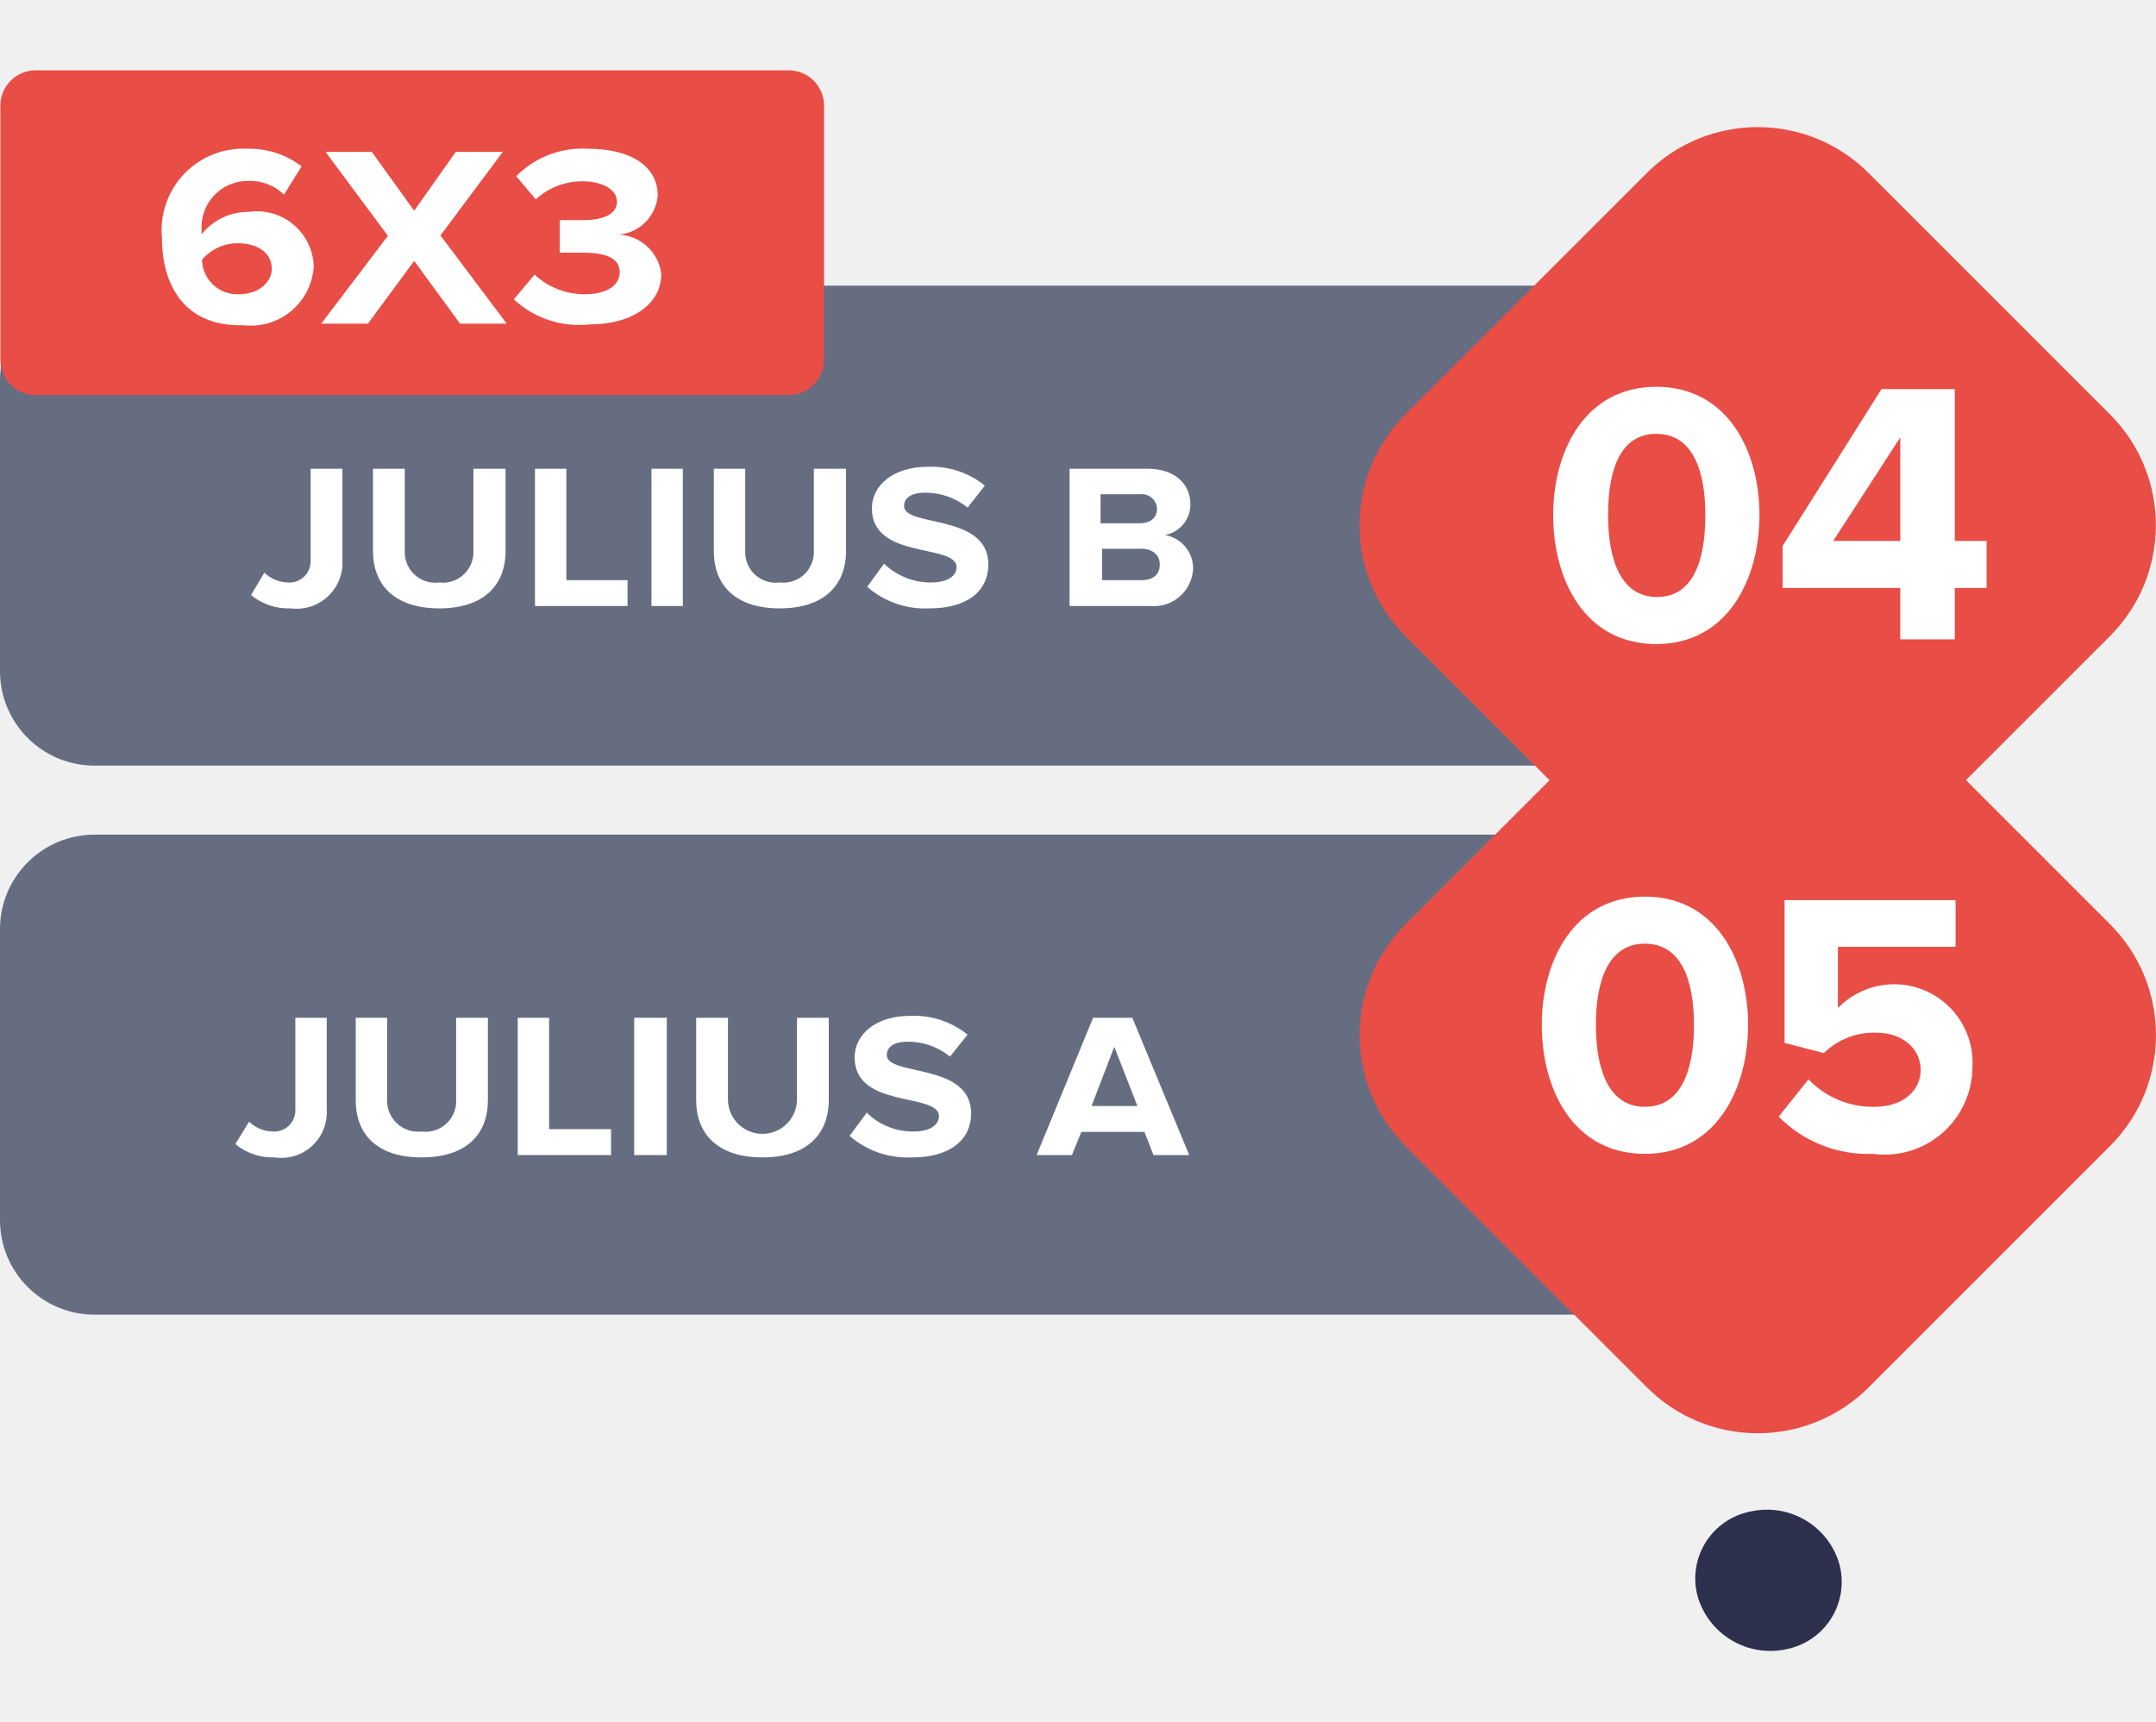
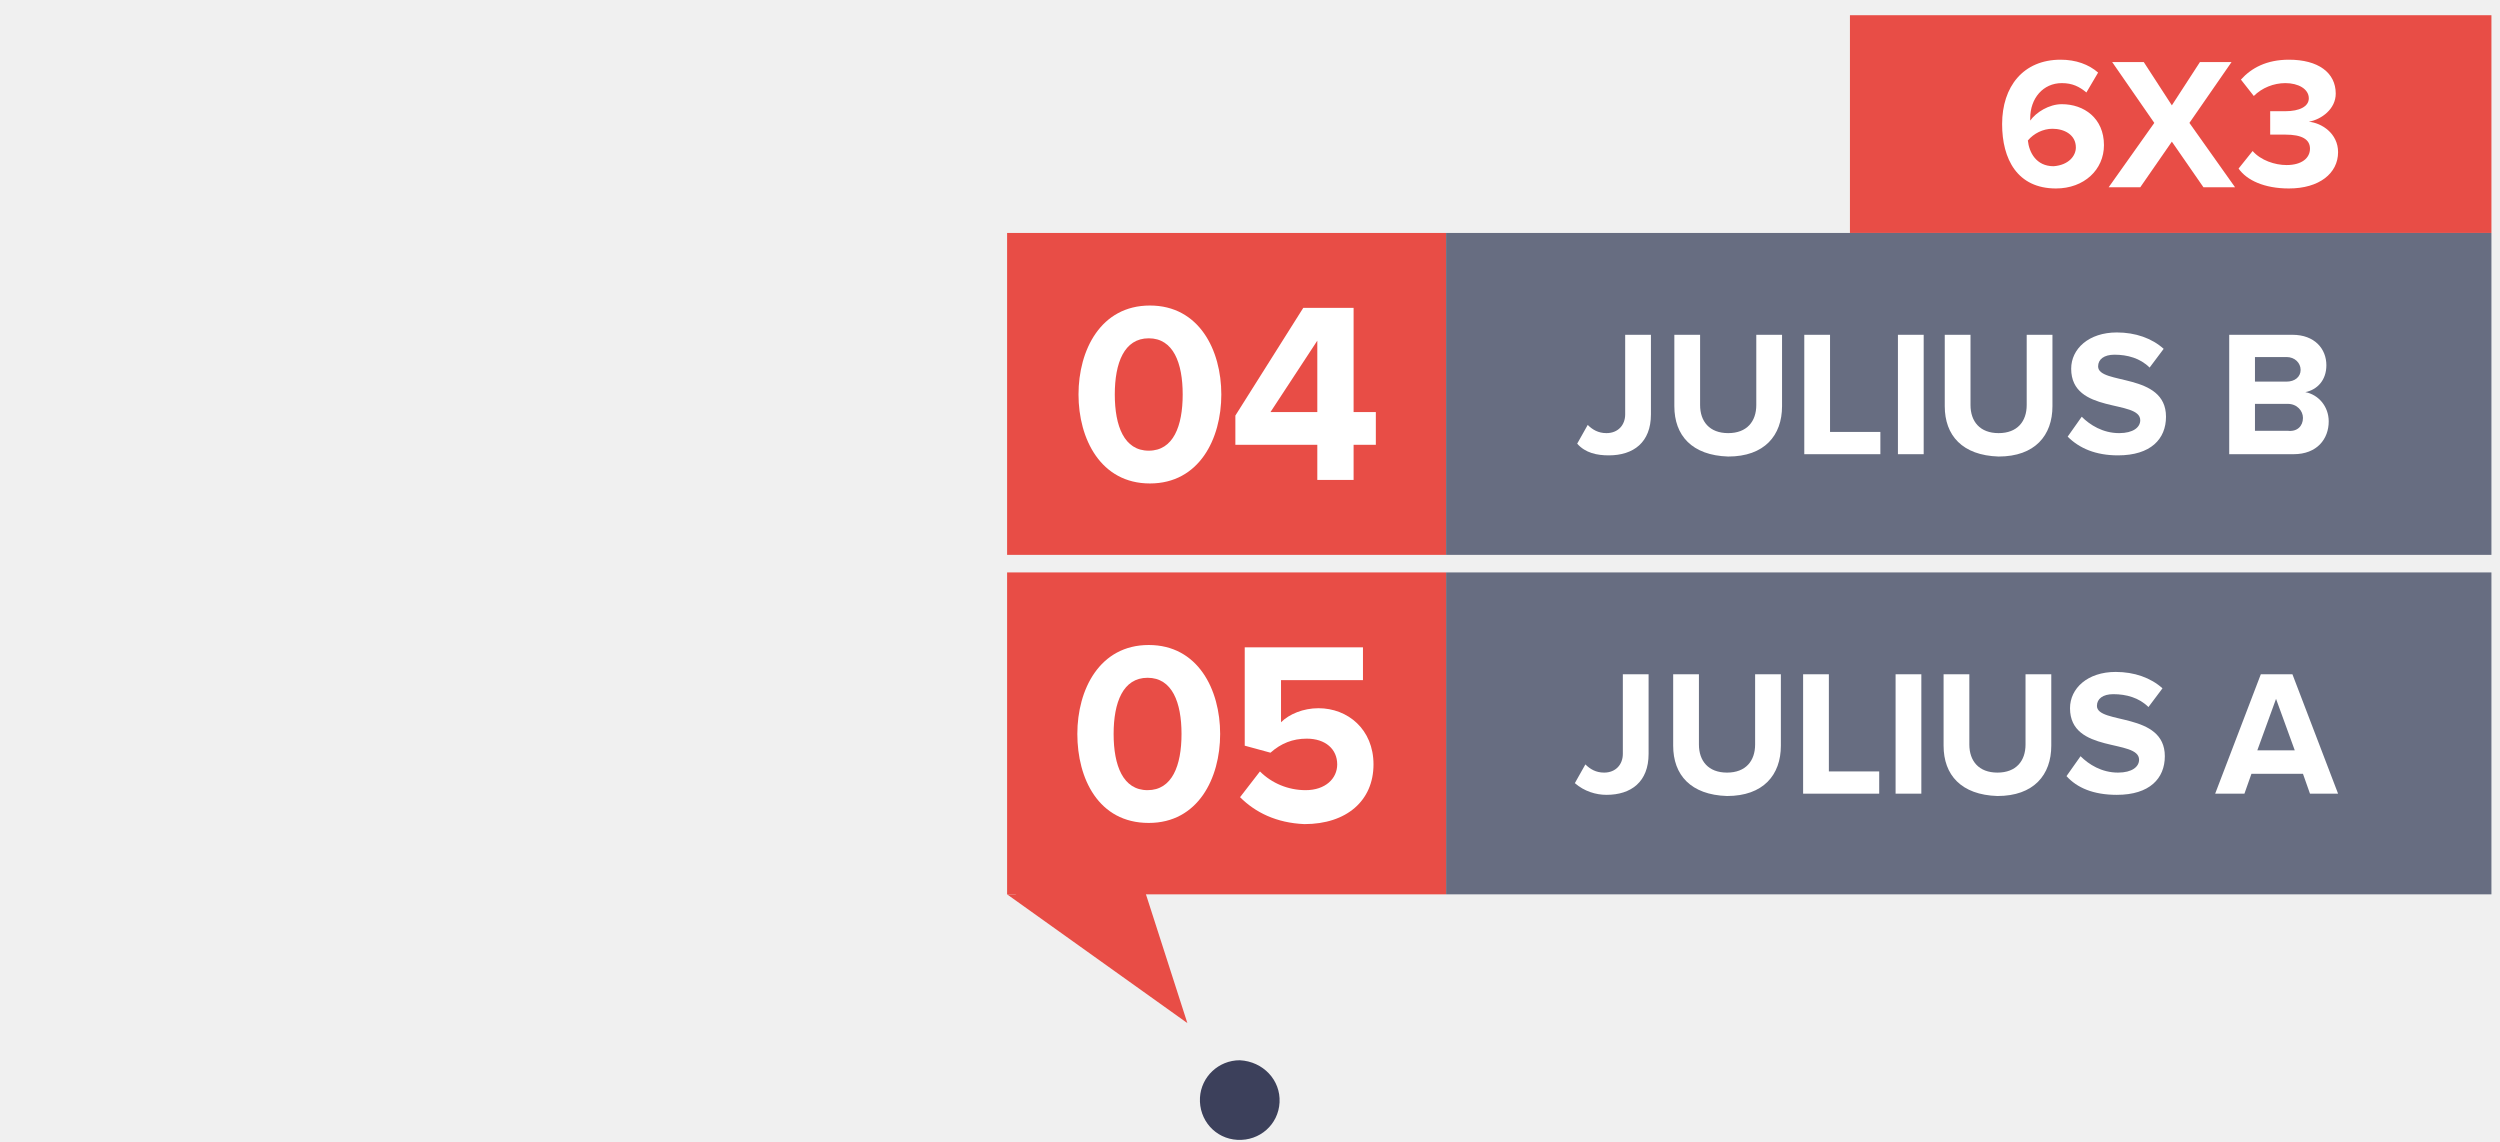
- <svg xmlns="http://www.w3.org/2000/svg" width="120" height="95.826" viewBox="0 0 54.97 40.31">
-   <defs>
-     <style>.cls-1{fill:#676d81;}.cls-2{fill:#fff;}.cls-3{fill:#e84d46;}.cls-4{fill:#2d314e;}</style>
-   </defs>
-   <g id="Layer_2" data-name="Layer 2">
-     <g id="Layer_1-2" data-name="Layer 1">
-       <rect class="cls-1" y="19.49" width="43" height="12.24" rx="2.41" />
-       <path class="cls-2" d="M6,27.38l.35-.57a.9.9,0,0,0,.6.25.54.54,0,0,0,.58-.56V24.16h.8v2.35A1.16,1.16,0,0,1,7,27.72,1.49,1.49,0,0,1,6,27.38Z" />
-       <path class="cls-2" d="M9.07,26.26v-2.1h.8v2.08a.79.79,0,0,0,.88.82.78.78,0,0,0,.88-.82V24.16h.81v2.1c0,.86-.54,1.46-1.69,1.46S9.07,27.12,9.07,26.26Z" />
-       <path class="cls-2" d="M13.2,27.66v-3.5H14V27h1.58v.66Z" />
-       <path class="cls-2" d="M16.17,27.66v-3.5H17v3.5Z" />
-       <path class="cls-2" d="M17.75,26.26v-2.1h.81v2.08a.88.88,0,0,0,1.76,0V24.16h.81v2.1c0,.86-.55,1.46-1.69,1.46S17.75,27.12,17.75,26.26Z" />
-       <path class="cls-2" d="M21.66,27.17l.44-.59a1.67,1.67,0,0,0,1.19.48c.44,0,.65-.18.65-.39,0-.61-2.15-.18-2.15-1.5,0-.58.53-1.06,1.42-1.06a2.18,2.18,0,0,1,1.46.48l-.45.56a1.67,1.67,0,0,0-1.09-.38c-.33,0-.52.13-.52.34,0,.55,2.15.18,2.15,1.49,0,.64-.5,1.12-1.5,1.12A2.26,2.26,0,0,1,21.66,27.17Z" />
-       <path class="cls-2" d="M29.41,27.66l-.23-.59H27.57l-.24.59h-.9l1.44-3.5h1l1.45,3.5Zm-1-2.76-.58,1.51H29Z" />
-       <rect class="cls-1" y="5.49" width="43" height="12.24" rx="2.41" />
-       <path class="cls-2" d="M6.4,13.38l.34-.57a.9.9,0,0,0,.6.25.54.54,0,0,0,.58-.56V10.16h.81v2.35a1.17,1.17,0,0,1-1.32,1.21A1.49,1.49,0,0,1,6.4,13.38Z" />
-       <path class="cls-2" d="M9.51,12.26v-2.1h.81v2.08a.78.78,0,0,0,.88.82.78.78,0,0,0,.87-.82V10.16h.82v2.1c0,.86-.55,1.46-1.69,1.46S9.51,13.12,9.51,12.26Z" />
-       <path class="cls-2" d="M13.64,13.66v-3.5h.8V13H16v.66Z" />
-       <path class="cls-2" d="M16.61,13.66v-3.5h.8v3.5Z" />
-       <path class="cls-2" d="M18.2,12.26v-2.1H19v2.08a.78.78,0,0,0,.88.82.78.78,0,0,0,.87-.82V10.16h.82v2.1c0,.86-.55,1.46-1.69,1.46S18.2,13.12,18.2,12.26Z" />
-       <path class="cls-2" d="M22.11,13.17l.43-.59a1.71,1.71,0,0,0,1.19.48c.45,0,.66-.18.66-.39,0-.61-2.16-.18-2.16-1.5,0-.58.54-1.06,1.42-1.06a2.16,2.16,0,0,1,1.46.48l-.44.56a1.7,1.7,0,0,0-1.09-.38c-.34,0-.53.13-.53.34,0,.55,2.15.18,2.15,1.49,0,.64-.49,1.12-1.5,1.12A2.24,2.24,0,0,1,22.11,13.17Z" />
-       <path class="cls-2" d="M27.27,13.66v-3.5h2c.71,0,1.08.42,1.08.89a.79.79,0,0,1-.65.8.86.86,0,0,1,.72.86,1,1,0,0,1-1.09.95Zm2.23-2.48a.39.39,0,0,0-.44-.37h-1v.74h1C29.33,11.55,29.5,11.41,29.5,11.18Zm.07,1.42c0-.22-.16-.4-.47-.4h-1V13h1C29.4,13,29.57,12.86,29.57,12.6Z" />
-       <rect class="cls-3" x="36.47" y="3.25" width="16.7" height="16.7" rx="4" transform="translate(4.92 35.09) rotate(-45)" />
-       <path class="cls-2" d="M39.6,11.34c0-1.63.81-3.27,2.63-3.27s2.63,1.64,2.63,3.27-.81,3.29-2.63,3.29S39.6,13,39.6,11.34Zm3.88,0c0-1.17-.34-2.07-1.25-2.07S41,10.17,41,11.34s.34,2.09,1.25,2.09S43.48,12.52,43.48,11.34Z" />
-       <path class="cls-2" d="M48.45,14.51V13.2h-3V12.13l2.52-4h1.87V12h.81V13.2h-.81v1.31Zm0-5.15L46.74,12h1.71Z" />
-       <path class="cls-4" d="M43.28,38.9a1.74,1.74,0,0,1,1.35-2.15A1.92,1.92,0,0,1,46.9,38.1a1.75,1.75,0,0,1-1.35,2.16,1.93,1.93,0,0,1-2.27-1.36" />
-       <rect class="cls-3" x="0.01" width="21" height="8.28" rx="0.9" />
-       <path class="cls-2" d="M4.13,4.28A2.08,2.08,0,0,1,6.31,2a2.17,2.17,0,0,1,1.38.45l-.45.72a1.24,1.24,0,0,0-.93-.35A1.18,1.18,0,0,0,5.14,4.08a.34.34,0,0,0,0,.1,1.52,1.52,0,0,1,1.2-.57A1.45,1.45,0,0,1,8,5a1.61,1.61,0,0,1-1.8,1.5C4.73,6.54,4.13,5.51,4.13,4.28Zm2.8.79c0-.46-.42-.66-.86-.66a1.19,1.19,0,0,0-.92.42.9.9,0,0,0,.94.88C6.63,5.71,6.93,5.37,6.93,5.07Z" />
-       <path class="cls-2" d="M11.73,6.46l-1.17-1.6L9.38,6.46H8.19l1.7-2.24L8.3,2.08H9.48l1.08,1.5,1.06-1.5h1.2L11.23,4.21l1.69,2.25Z" />
-       <path class="cls-2" d="M13.1,5.84l.53-.63a1.87,1.87,0,0,0,1.28.5c.57,0,.89-.23.89-.56s-.29-.5-.94-.5h-.59V3.82h.59c.52,0,.87-.15.87-.47s-.39-.52-.87-.52a1.75,1.75,0,0,0-1.2.46l-.5-.59A2.38,2.38,0,0,1,15,2c1.1,0,1.77.46,1.77,1.19a1.09,1.09,0,0,1-1,1,1.14,1.14,0,0,1,1.09,1c0,.76-.72,1.29-1.84,1.29A2.44,2.44,0,0,1,13.1,5.84Z" />
-       <rect class="cls-3" x="36.47" y="16.25" width="16.7" height="16.7" rx="4" transform="translate(-4.27 38.9) rotate(-45)" />
-       <path class="cls-2" d="M39.31,24.34c0-1.63.81-3.27,2.63-3.27s2.63,1.64,2.63,3.27-.81,3.29-2.63,3.29S39.31,26,39.31,24.34Zm3.88,0c0-1.17-.34-2.07-1.25-2.07s-1.25.9-1.25,2.07.34,2.09,1.25,2.09S43.19,25.52,43.19,24.34Z" />
-       <path class="cls-2" d="M45.35,26.68l.76-.95a2.27,2.27,0,0,0,1.68.7c.75,0,1.18-.43,1.18-.94s-.42-.95-1.14-.95a1.83,1.83,0,0,0-1.33.52l-1-.26V21.16h4.36v1.19h-3v1.56a2,2,0,0,1,3.43,1.52,2.24,2.24,0,0,1-2.54,2.2A3.19,3.19,0,0,1,45.35,26.68Z" />
-     </g>
+ <svg xmlns="http://www.w3.org/2000/svg" version="1.1" id="Layer_1" width="213.457" height="97.451" x="0px" y="0px" viewBox="0 0 213.5 97.5" style="enable-background:new 0 0 213.5 97.5;" xml:space="preserve">
+   <style type="text/css">
+ 	.st0{opacity:0.92;fill:#2D314E;enable-background:new    ;}
+ 	.st1{fill:none;}
+ 	.st2{fill:#E84D46;}
+ 	.st3{fill:#676D81;}
+ 	.st4{fill:#FFFFFF;}
+ </style>
+   <g id="_24_julho_novo" transform="translate(200.275 451.873)">
+     <path id="Path_11" class="st0" d="M-91-357.7c-0.1,1.9-1.7,3.3-3.6,3.2s-3.3-1.7-3.2-3.6c0.1-1.8,1.6-3.2,3.4-3.2   C-92.4-361.2-90.9-359.6-91-357.7z" />
  </g>
+   <g id="Group_68" transform="translate(-119 -582.025)">
+     <rect id="Rectangle_44" x="119" y="623" class="st1" width="81" height="15" />
+   </g>
+   <rect x="86" y="19.9" class="st2" width="37.5" height="27.5" />
+   <g>
+     <rect x="158" y="1.3" class="st2" width="54.8" height="18.6" />
+   </g>
+   <rect x="123.5" y="19.9" class="st3" width="89.3" height="27.5" />
+   <g>
+     <path class="st4" d="M134.7,37.9l0.9-1.6c0.4,0.4,0.9,0.7,1.6,0.7c1,0,1.6-0.7,1.6-1.6v-6.8h2.2v6.8c0,2.4-1.5,3.5-3.6,3.5   C136.4,38.9,135.4,38.7,134.7,37.9z" />
+     <path class="st4" d="M143,34.7v-6.1h2.2v6c0,1.4,0.8,2.4,2.4,2.4c1.6,0,2.4-1,2.4-2.4v-6h2.2v6.1c0,2.5-1.5,4.3-4.6,4.3   C144.5,38.9,143,37.2,143,34.7z" />
+     <path class="st4" d="M154.1,38.8V28.6h2.2v8.3h4.3v1.9C160.6,38.8,154.1,38.8,154.1,38.8z" />
+     <path class="st4" d="M162.1,38.8V28.6h2.2v10.2H162.1z" />
+     <path class="st4" d="M166.1,34.7v-6.1h2.2v6c0,1.4,0.8,2.4,2.4,2.4c1.6,0,2.4-1,2.4-2.4v-6h2.2v6.1c0,2.5-1.5,4.3-4.6,4.3   C167.6,38.9,166.1,37.2,166.1,34.7z" />
+     <path class="st4" d="M176.6,37.3l1.2-1.7c0.7,0.7,1.8,1.4,3.2,1.4c1.2,0,1.8-0.5,1.8-1.1c0-1.8-5.9-0.5-5.9-4.4   c0-1.7,1.5-3.1,3.9-3.1c1.6,0,3,0.5,4,1.4l-1.2,1.6c-0.8-0.8-1.9-1.1-3-1.1c-0.9,0-1.4,0.4-1.4,1c0,1.6,5.8,0.5,5.8,4.3   c0,1.9-1.3,3.3-4.1,3.3C179,38.9,177.6,38.3,176.6,37.3z" />
+     <path class="st4" d="M190.4,38.8V28.6h5.4c1.9,0,2.9,1.2,2.9,2.6c0,1.3-0.8,2.1-1.8,2.3c1.1,0.2,2,1.2,2,2.5c0,1.5-1,2.8-3,2.8   H190.4z M196.5,31.6c0-0.6-0.5-1.1-1.2-1.1h-2.7v2.1h2.7C196,32.6,196.5,32.2,196.5,31.6z M196.7,35.7c0-0.6-0.5-1.2-1.3-1.2h-2.8   v2.3h2.8C196.2,36.9,196.7,36.4,196.7,35.7z" />
+   </g>
+   <g>
+     <path class="st4" d="M92.1,33.7c0-3.8,1.9-7.6,6.1-7.6c4.2,0,6.1,3.8,6.1,7.6c0,3.8-1.9,7.6-6.1,7.6C94,41.3,92.1,37.5,92.1,33.7z    M101,33.7c0-2.7-0.8-4.8-2.9-4.8s-2.9,2.1-2.9,4.8s0.8,4.8,2.9,4.8C100.2,38.5,101,36.4,101,33.7z" />
+     <path class="st4" d="M112.5,41v-3h-7v-2.5l5.8-9.2h4.3v8.9h1.9V38h-1.9v3H112.5z M112.5,29.1l-4,6.1h4V29.1z" />
+   </g>
+   <g>
+     <path class="st4" d="M171,10.6c0-3.2,1.8-5.5,5-5.5c1.3,0,2.4,0.4,3.2,1.1l-1,1.7c-0.6-0.5-1.2-0.8-2.1-0.8c-1.6,0-2.7,1.3-2.7,3   c0,0.1,0,0.1,0,0.2c0.5-0.7,1.6-1.4,2.7-1.4c1.9,0,3.6,1.2,3.6,3.5c0,2.1-1.7,3.7-4.1,3.7C172.3,16.1,171,13.6,171,10.6z    M177.3,12.6c0-1.1-1-1.6-2-1.6c-0.8,0-1.6,0.4-2.1,1c0.1,1,0.7,2.2,2.2,2.2C176.7,14.1,177.3,13.3,177.3,12.6z" />
+     <path class="st4" d="M188.2,16l-2.7-3.9l-2.7,3.9h-2.7l3.9-5.5l-3.6-5.2h2.7l2.4,3.7l2.4-3.7h2.7l-3.6,5.2l3.9,5.5H188.2z" />
+     <path class="st4" d="M191.2,14.4l1.2-1.5c0.7,0.8,1.9,1.2,2.9,1.2c1.3,0,2-0.6,2-1.4s-0.7-1.2-2.1-1.2c-0.4,0-1.2,0-1.3,0v-2   c0.2,0,0.9,0,1.3,0c1.2,0,2-0.4,2-1.1c0-0.8-0.9-1.3-2-1.3c-1,0-2,0.4-2.7,1.1l-1.1-1.4c0.9-1,2.2-1.7,4.1-1.7c2.5,0,4,1.1,4,2.9   c0,1.3-1.2,2.2-2.3,2.4c1.1,0.1,2.5,1,2.5,2.6c0,1.8-1.6,3.1-4.2,3.1C193.4,16.1,191.9,15.4,191.2,14.4z" />
+   </g>
+   <g>
+     <rect x="123.5" y="48.9" class="st3" width="89.3" height="27.5" />
+   </g>
+   <rect x="86" y="48.9" class="st2" width="37.5" height="27.5" />
+   <g>
+     <path class="st4" d="M134.5,66.9l0.9-1.6c0.4,0.4,0.9,0.7,1.6,0.7c1,0,1.6-0.7,1.6-1.6v-6.8h2.2v6.8c0,2.4-1.5,3.5-3.6,3.5   C136.3,67.9,135.3,67.6,134.5,66.9z" />
+     <path class="st4" d="M142.9,63.7v-6.1h2.2v6c0,1.4,0.8,2.4,2.4,2.4s2.4-1,2.4-2.4v-6h2.2v6.1c0,2.5-1.5,4.3-4.6,4.3   C144.4,67.9,142.9,66.2,142.9,63.7z" />
+     <path class="st4" d="M154,67.8V57.6h2.2v8.3h4.3v1.9H154z" />
+     <path class="st4" d="M161.9,67.8V57.6h2.2v10.2C164,67.8,161.9,67.8,161.9,67.8z" />
+     <path class="st4" d="M166,63.7v-6.1h2.2v6c0,1.4,0.8,2.4,2.4,2.4s2.4-1,2.4-2.4v-6h2.2v6.1c0,2.5-1.5,4.3-4.6,4.3   C167.5,67.9,166,66.2,166,63.7z" />
+     <path class="st4" d="M176.5,66.3l1.2-1.7c0.7,0.7,1.8,1.4,3.2,1.4c1.2,0,1.8-0.5,1.8-1.1c0-1.8-5.9-0.5-5.9-4.4   c0-1.7,1.5-3.1,3.9-3.1c1.6,0,3,0.5,4,1.4l-1.2,1.6c-0.8-0.8-1.9-1.1-3-1.1c-0.9,0-1.4,0.4-1.4,1c0,1.6,5.8,0.5,5.8,4.3   c0,1.9-1.3,3.3-4.1,3.3C178.8,67.9,177.4,67.3,176.5,66.3z" />
+     <path class="st4" d="M197.3,67.8l-0.6-1.7h-4.4l-0.6,1.7h-2.5l3.9-10.2h2.7l3.9,10.2H197.3z M194.4,59.7l-1.6,4.4h3.2L194.4,59.7z" />
+   </g>
+   <g>
+     <path class="st4" d="M92,62.7c0-3.8,1.9-7.6,6.1-7.6s6.1,3.8,6.1,7.6s-1.9,7.6-6.1,7.6C93.8,70.3,92,66.5,92,62.7z M100.9,62.7   c0-2.7-0.8-4.8-2.9-4.8c-2.1,0-2.9,2.1-2.9,4.8c0,2.7,0.8,4.8,2.9,4.8C100.1,67.5,100.9,65.4,100.9,62.7z" />
+     <path class="st4" d="M105.9,68.1l1.7-2.2c1,1,2.4,1.6,3.9,1.6c1.7,0,2.7-1,2.7-2.2c0-1.3-1-2.2-2.6-2.2c-1.2,0-2.2,0.4-3.1,1.2   l-2.2-0.6v-8.4h10.1v2.8h-7v3.6c0.7-0.7,1.9-1.2,3.2-1.2c2.5,0,4.7,1.8,4.7,4.8c0,3.1-2.3,5.1-5.9,5.1   C109,70.3,107.2,69.4,105.9,68.1z" />
+   </g>
+   <polyline class="st2" points="86,76.4 101.4,87.4 96.8,73.1 86.7,76.4 " />
</svg>
